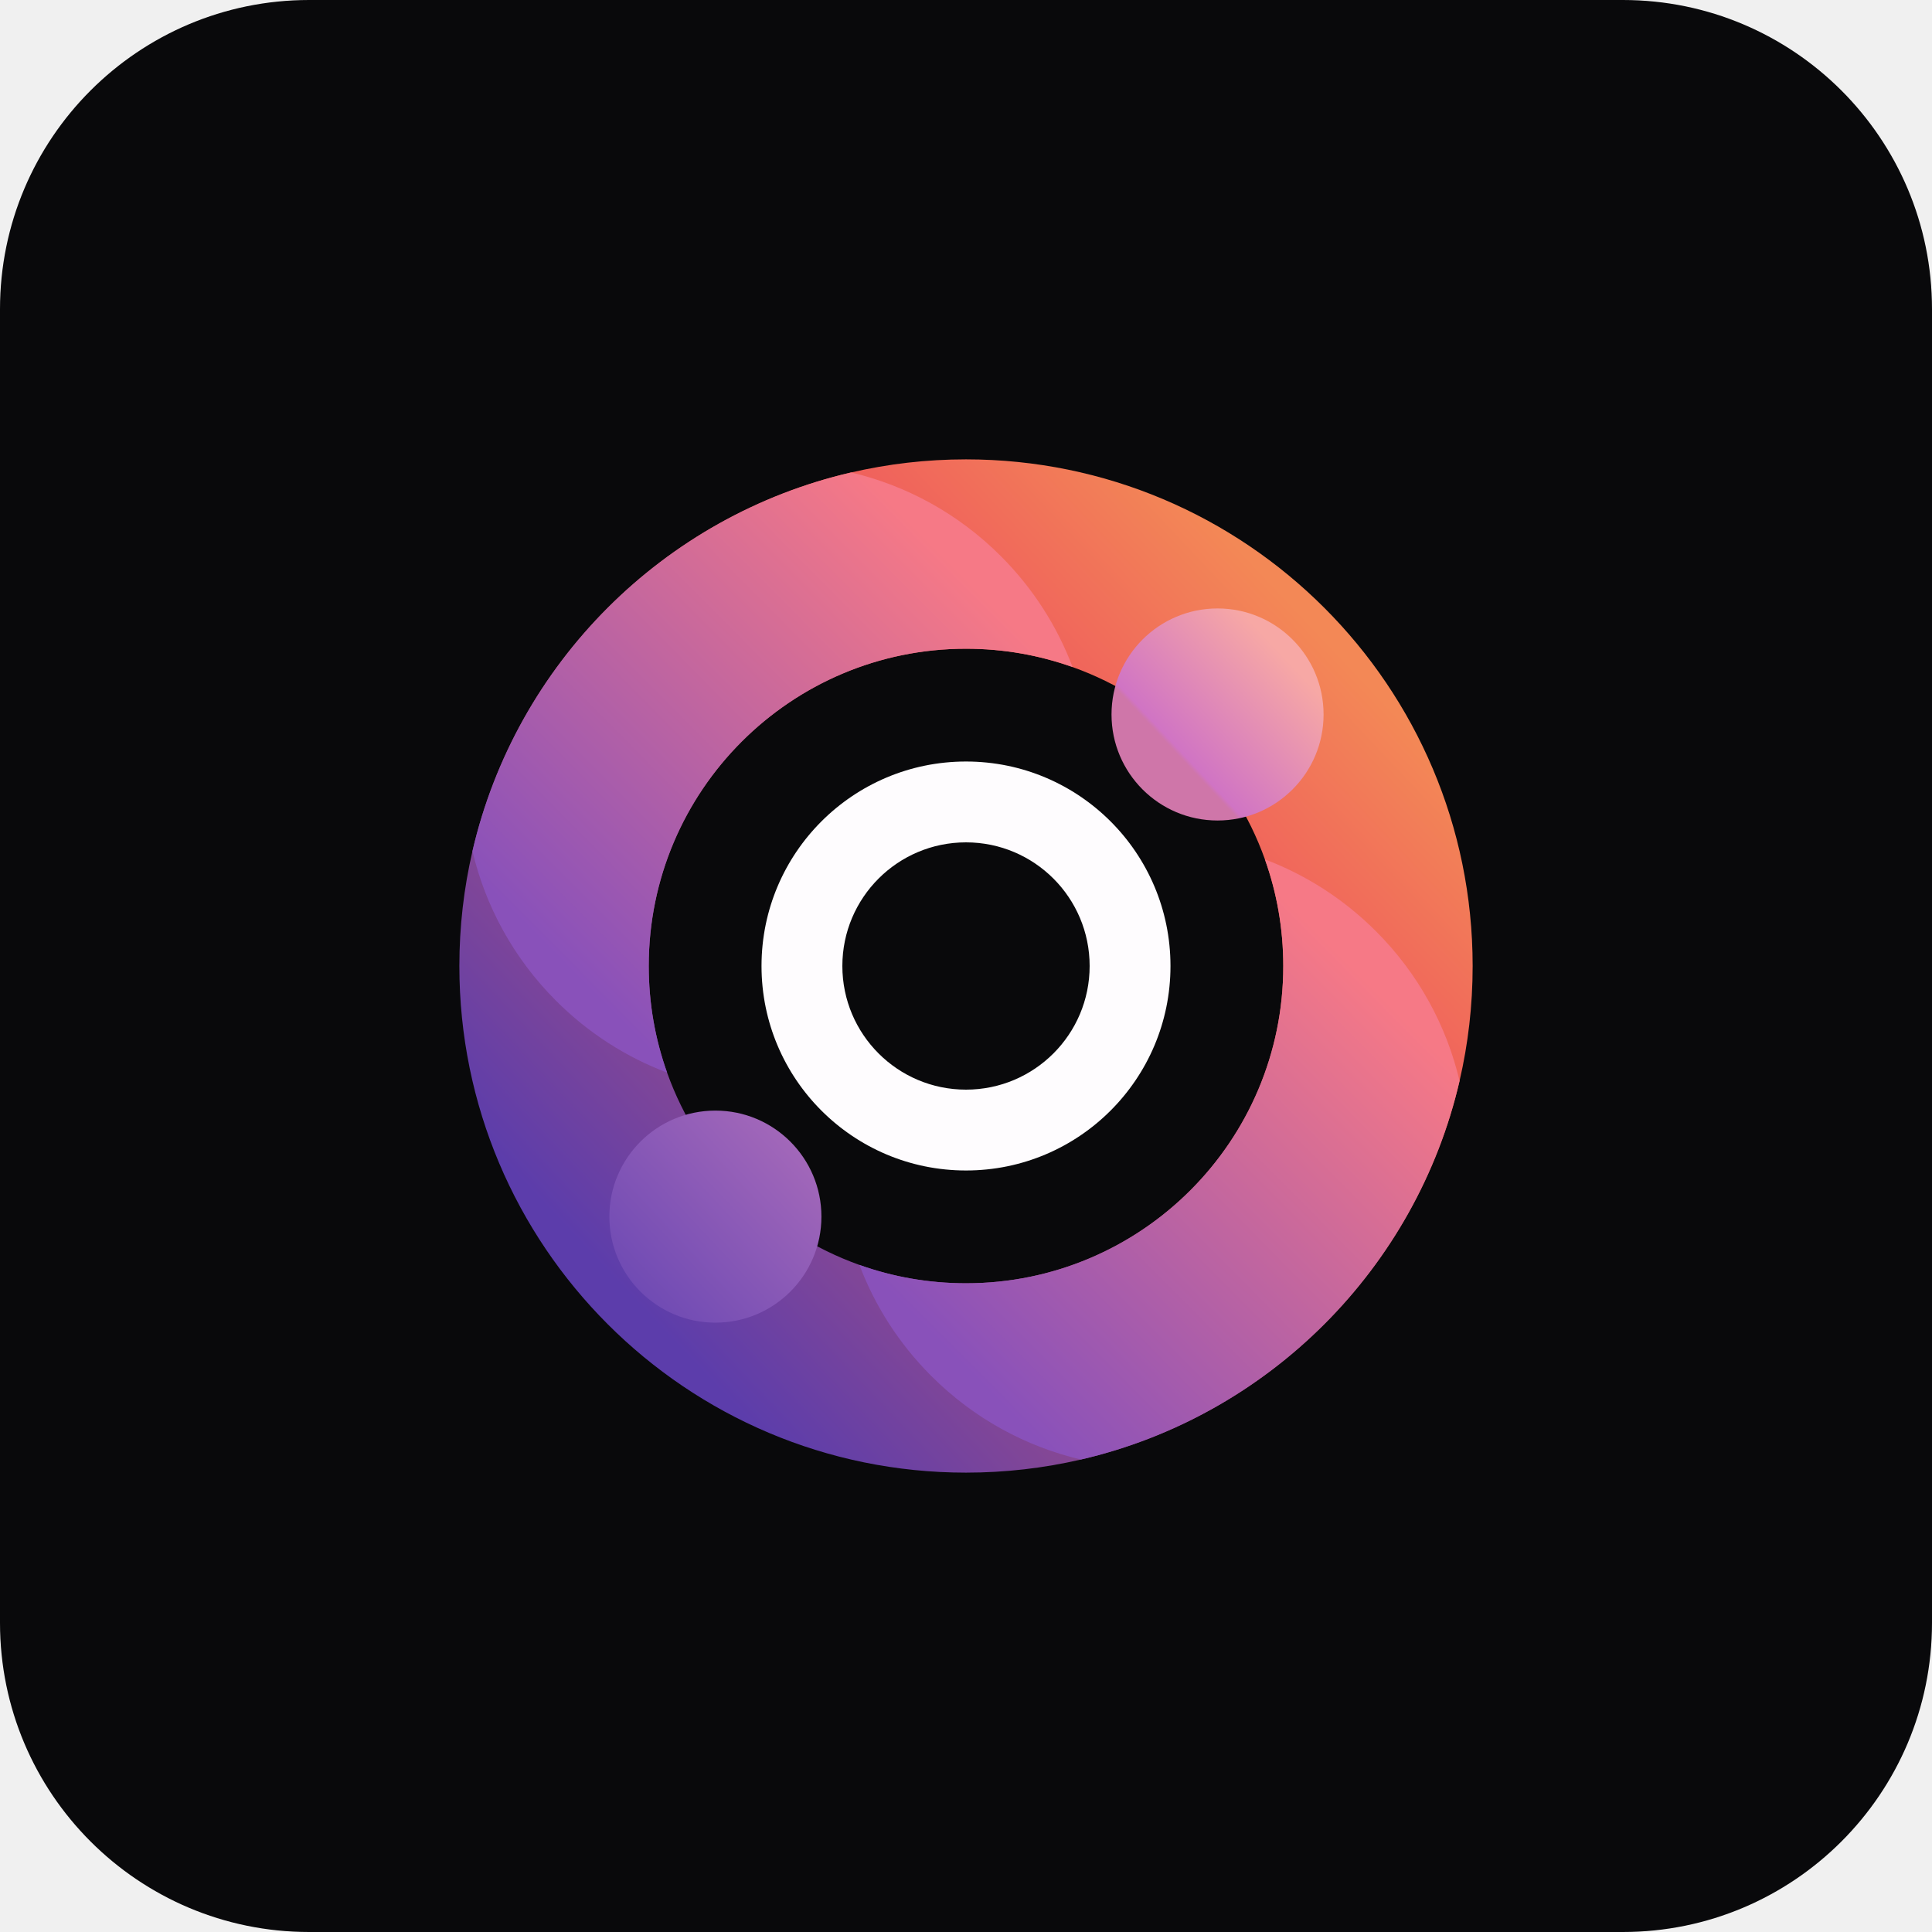
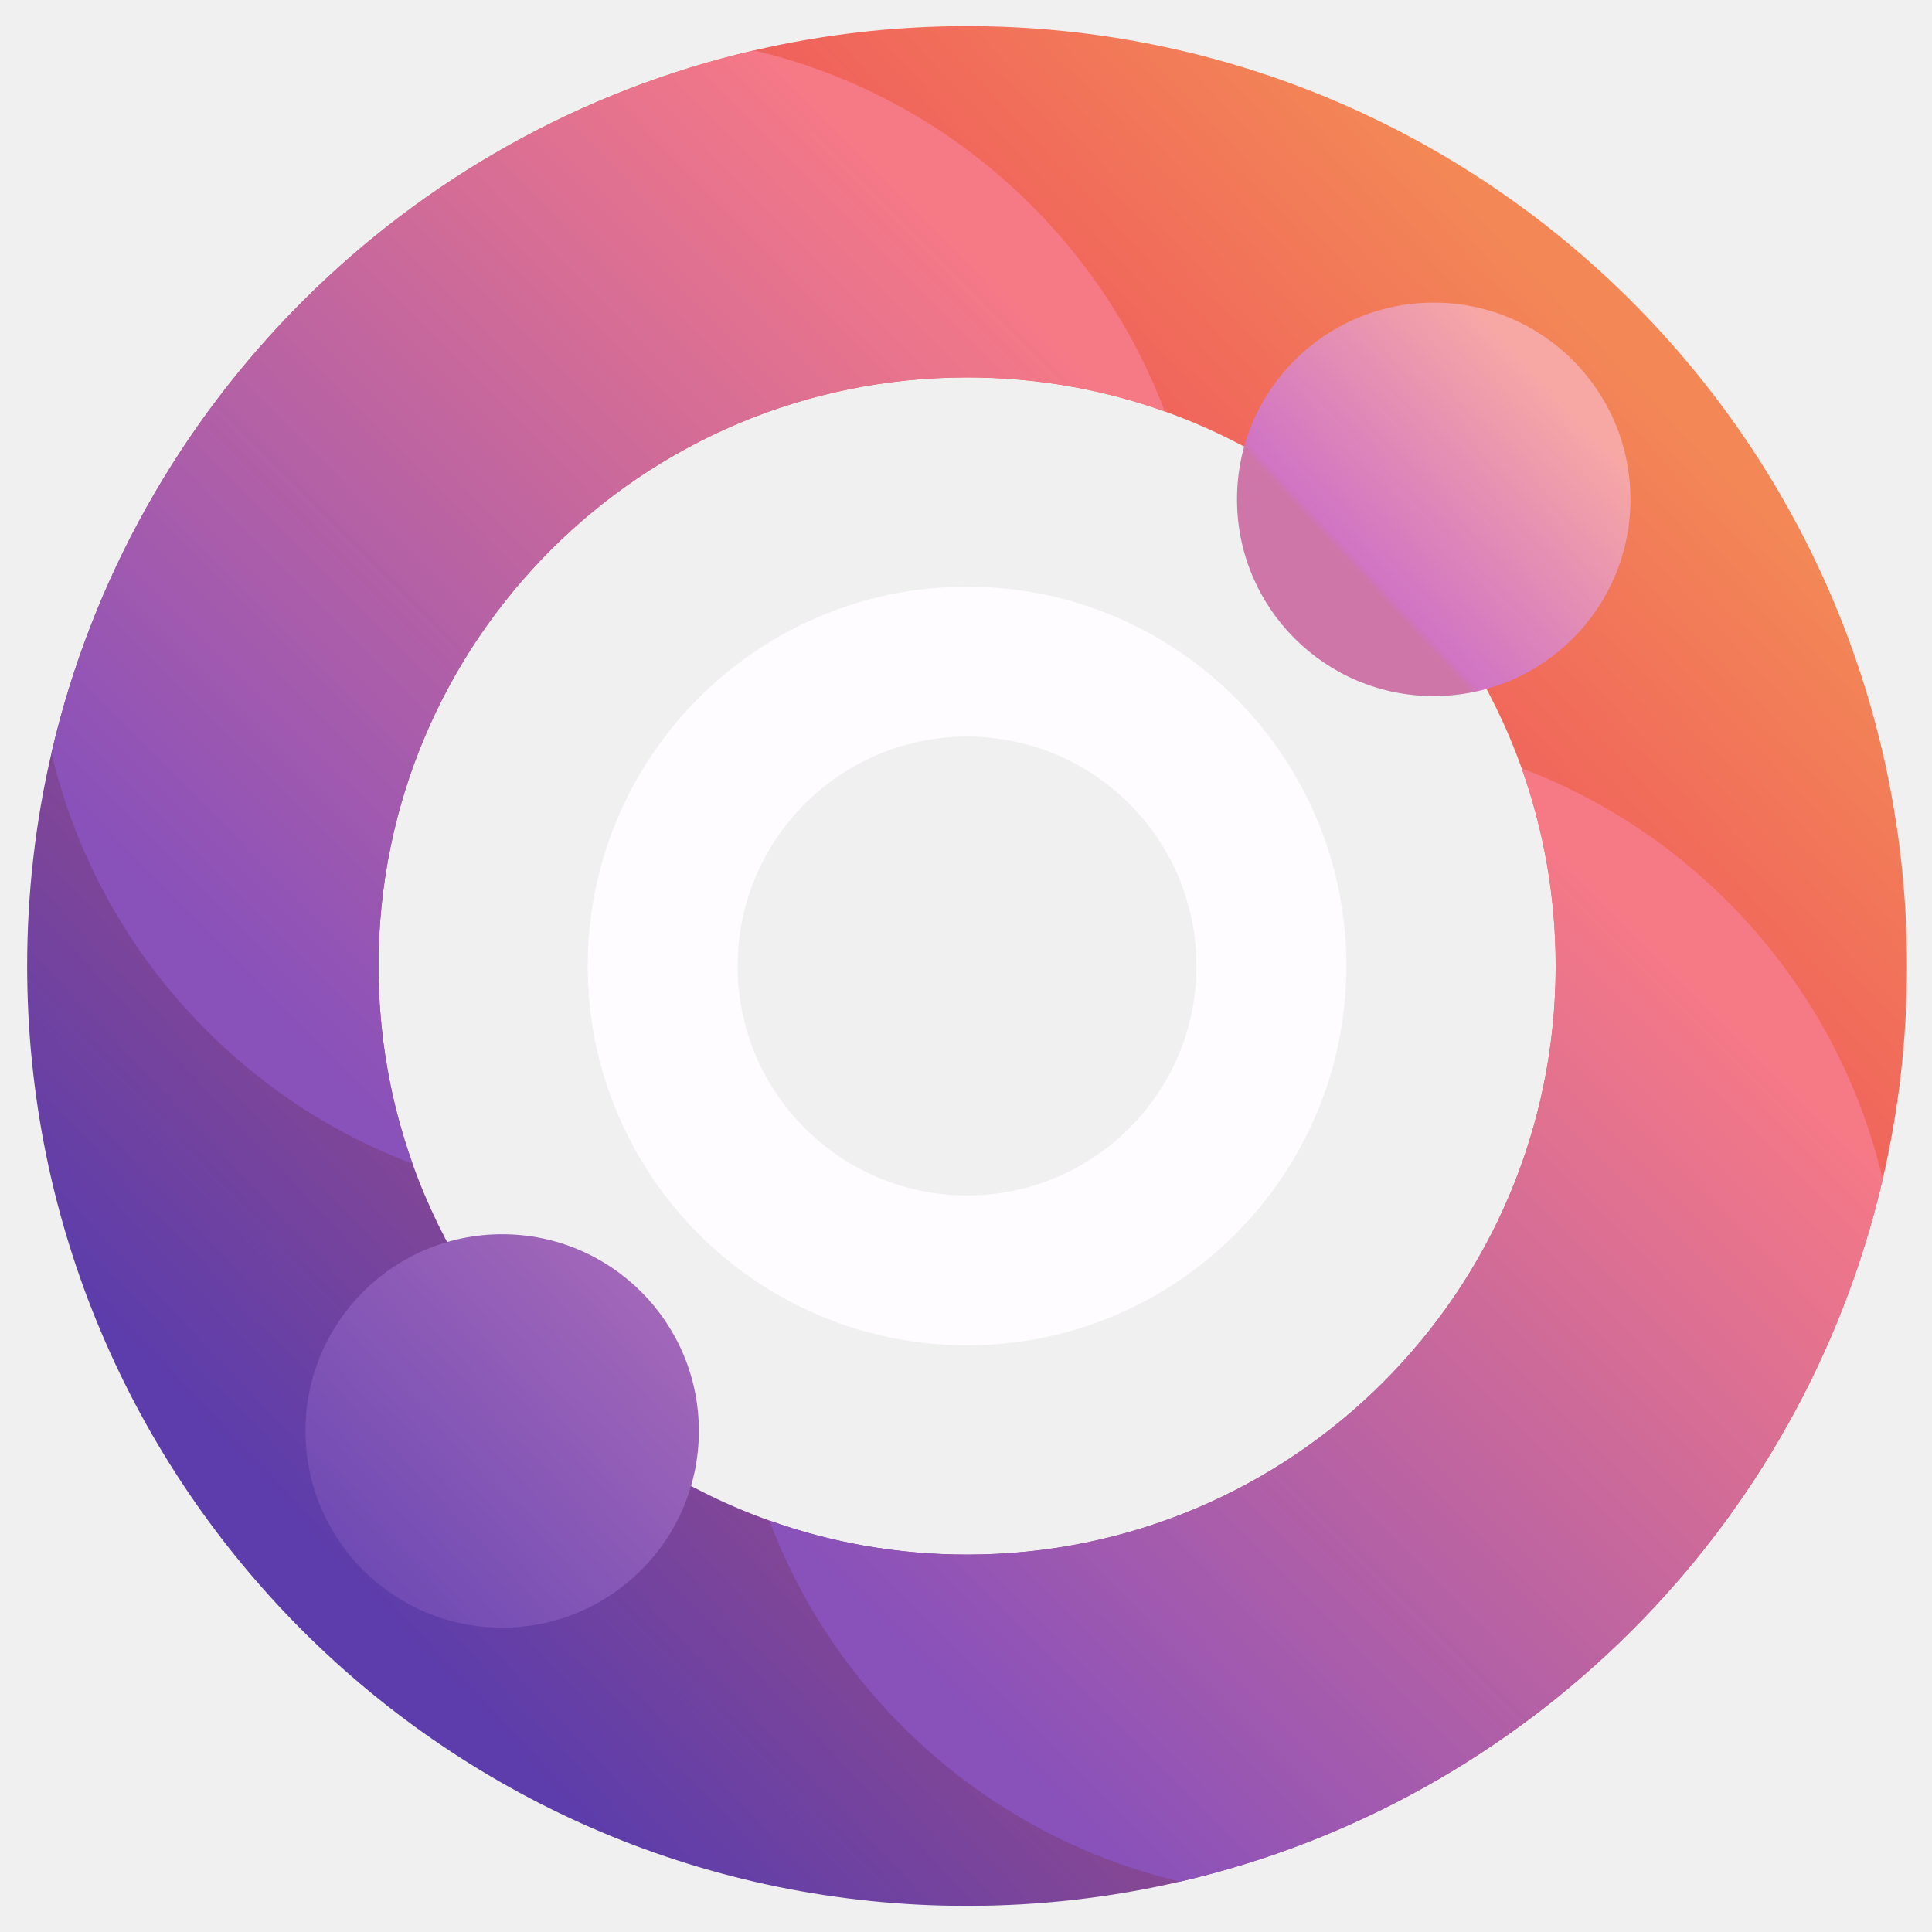
- <svg xmlns="http://www.w3.org/2000/svg" width="400" height="400" viewBox="0 0 400 400" fill="none">
-   <g clip-path="url(#clip0_2001_2145)">
-     <path d="M400 0H0V400H400V0Z" fill="#09090B" />
-     <path d="M200 95.107C191.82 95.107 183.86 96.043 176.222 97.818C137.385 106.816 106.816 137.385 97.818 176.218C96.043 183.86 95.107 191.821 95.107 200C95.107 257.931 142.069 304.893 200 304.893C208.179 304.893 216.14 303.957 223.781 302.182C262.615 293.184 293.184 262.619 302.186 223.789C303.961 216.148 304.897 208.183 304.897 200C304.897 142.069 257.931 95.107 200 95.107ZM200 265.689C192.257 265.689 184.831 264.351 177.935 261.89C159.407 255.282 144.722 240.597 138.114 222.069C135.653 215.173 134.315 207.743 134.315 200C134.315 163.721 163.721 134.311 200 134.311C207.742 134.311 215.169 135.649 222.065 138.11C240.593 144.718 255.282 159.403 261.89 177.931C264.351 184.827 265.689 192.257 265.689 200C265.689 236.279 236.279 265.689 200 265.689Z" fill="url(#paint0_linear_2001_2145)" />
-     <path d="M200 157.664C176.62 157.664 157.664 176.62 157.664 200C157.664 223.38 176.62 242.336 200 242.336C223.38 242.336 242.336 223.38 242.336 200C242.336 176.62 223.384 157.664 200 157.664ZM200 225.599C185.864 225.599 174.401 214.139 174.401 200C174.401 185.861 185.864 174.401 200 174.401C214.136 174.401 225.599 185.861 225.599 200C225.599 214.139 214.139 225.599 200 225.599Z" fill="#FEFCFE" />
-     <path d="M222.065 138.11C215.169 135.649 207.743 134.311 200 134.311C163.721 134.311 134.315 163.721 134.315 200C134.315 207.743 135.653 215.173 138.114 222.069C129.732 218.902 121.872 213.944 115.124 207.197C106.27 198.342 100.501 187.573 97.818 176.218C106.816 137.385 137.385 106.816 176.222 97.818C187.573 100.501 198.342 106.27 207.196 115.124C213.94 121.868 218.898 129.728 222.065 138.11Z" fill="url(#paint1_linear_2001_2145)" />
-     <path d="M302.186 223.789C293.184 262.619 262.615 293.184 223.781 302.182C212.431 299.499 201.662 293.73 192.807 284.876C186.059 278.128 181.102 270.268 177.935 261.89C184.831 264.351 192.257 265.689 200 265.689C236.279 265.689 265.689 236.279 265.689 200C265.689 192.257 264.351 184.827 261.89 177.931C270.268 181.098 278.128 186.056 284.876 192.804C293.73 201.658 299.503 212.435 302.186 223.789Z" fill="url(#paint2_linear_2001_2145)" />
-     <path d="M148.115 273.841C160.239 273.841 170.067 264.013 170.067 251.889C170.067 239.765 160.239 229.937 148.115 229.937C135.991 229.937 126.163 239.765 126.163 251.889C126.163 264.013 135.991 273.841 148.115 273.841Z" fill="url(#paint3_linear_2001_2145)" />
-     <path d="M252.08 169.876C264.204 169.876 274.032 160.048 274.032 147.924C274.032 135.8 264.204 125.972 252.08 125.972C239.956 125.972 230.128 135.8 230.128 147.924C230.128 160.048 239.956 169.876 252.08 169.876Z" fill="url(#paint4_linear_2001_2145)" />
-   </g>
+ <svg xmlns="http://www.w3.org/2000/svg" width="37" height="37" viewBox="0 0 37 37" fill="none">
+   <path d="M18.52 0.5C17.117 0.5 15.751 0.661 14.44 0.965C7.775 2.509 2.53 7.755 0.986 14.419C0.681 15.73 0.52 17.096 0.52 18.5C0.52 28.441 8.579 36.5 18.52 36.5C19.924 36.5 21.29 36.339 22.601 36.035C29.265 34.491 34.511 29.246 36.056 22.582C36.361 21.271 36.521 19.904 36.521 18.5C36.521 8.559 28.462 0.5 18.52 0.5ZM18.52 29.772C17.192 29.772 15.917 29.543 14.734 29.12C11.555 27.987 9.034 25.466 7.901 22.287C7.478 21.104 7.249 19.829 7.249 18.5C7.249 12.274 12.295 7.228 18.52 7.228C19.849 7.228 21.123 7.457 22.307 7.88C25.486 9.013 28.007 11.534 29.141 14.713C29.563 15.896 29.793 17.171 29.793 18.5C29.793 24.726 24.746 29.772 18.52 29.772Z" fill="url(#paint0_linear_84_235)" />
+   <path d="M18.52 11.235C14.508 11.235 11.255 14.488 11.255 18.5C11.255 22.512 14.508 25.765 18.52 25.765C22.532 25.765 25.785 22.512 25.785 18.5C25.785 14.488 22.533 11.235 18.52 11.235ZM18.52 22.893C16.095 22.893 14.127 20.926 14.127 18.5C14.127 16.074 16.095 14.107 18.52 14.107C20.946 14.107 22.913 16.074 22.913 18.5C22.913 20.926 20.947 22.893 18.52 22.893Z" fill="#FEFCFE" />
+   <path d="M22.307 7.88C21.123 7.457 19.849 7.228 18.52 7.228C12.295 7.228 7.249 12.275 7.249 18.5C7.249 19.829 7.478 21.104 7.901 22.287C6.462 21.744 5.113 20.893 3.956 19.735C2.436 18.216 1.446 16.368 0.986 14.419C2.53 7.755 7.775 2.51 14.44 0.965C16.388 1.426 18.236 2.416 19.755 3.935C20.913 5.093 21.763 6.441 22.307 7.88Z" fill="url(#paint1_linear_84_235)" />
+   <path d="M36.056 22.582C34.511 29.246 29.265 34.491 22.601 36.035C20.654 35.574 18.806 34.584 17.286 33.065C16.128 31.907 15.277 30.558 14.734 29.12C15.917 29.543 17.192 29.773 18.52 29.773C24.746 29.773 29.793 24.726 29.793 18.5C29.793 17.171 29.563 15.896 29.141 14.713C30.579 15.256 31.927 16.107 33.085 17.265C34.605 18.785 35.595 20.634 36.056 22.582Z" fill="url(#paint2_linear_84_235)" />
+   <path d="M9.617 31.171C11.697 31.171 13.384 29.485 13.384 27.404C13.384 25.324 11.697 23.637 9.617 23.637C7.536 23.637 5.85 25.324 5.85 27.404C5.85 29.485 7.536 31.171 9.617 31.171Z" fill="url(#paint3_linear_84_235)" />
+   <path d="M27.457 13.331C29.538 13.331 31.225 11.644 31.225 9.563C31.225 7.483 29.538 5.796 27.457 5.796C25.377 5.796 23.69 7.483 23.69 9.563C23.69 11.644 25.377 13.331 27.457 13.331Z" fill="url(#paint4_linear_84_235)" />
  <defs>
-     <linearGradient id="paint0_linear_2001_2145" x1="273.166" y1="130.863" x2="129.112" y2="266.988" gradientUnits="userSpaceOnUse">
+     <linearGradient id="paint0_linear_84_235" x1="31.076" y1="6.636" x2="6.356" y2="29.995" gradientUnits="userSpaceOnUse">
      <stop stop-color="#F38856" />
      <stop offset="0.23" stop-color="#F0625C" />
      <stop offset="1" stop-color="#5C3DAB" />
    </linearGradient>
-     <linearGradient id="paint1_linear_2001_2145" x1="193.361" y1="112.889" x2="111.423" y2="194.387" gradientUnits="userSpaceOnUse">
+     <linearGradient id="paint1_linear_84_235" x1="17.381" y1="3.552" x2="3.32" y2="17.537" gradientUnits="userSpaceOnUse">
      <stop stop-color="#F67986" />
      <stop offset="1" stop-color="#8951BA" />
    </linearGradient>
-     <linearGradient id="paint2_linear_2001_2145" x1="287.075" y1="207.107" x2="205.137" y2="288.608" gradientUnits="userSpaceOnUse">
+     <linearGradient id="paint2_linear_84_235" x1="33.463" y1="19.72" x2="19.402" y2="33.706" gradientUnits="userSpaceOnUse">
      <stop stop-color="#F67986" />
      <stop offset="1" stop-color="#8951BA" />
    </linearGradient>
-     <linearGradient id="paint3_linear_2001_2145" x1="164.142" y1="236.891" x2="132.084" y2="266.886" gradientUnits="userSpaceOnUse">
+     <linearGradient id="paint3_linear_84_235" x1="12.367" y1="24.831" x2="6.866" y2="29.978" gradientUnits="userSpaceOnUse">
      <stop stop-color="#A267B9" />
      <stop offset="1" stop-color="#704BB4" />
    </linearGradient>
-     <linearGradient id="paint4_linear_2001_2145" x1="265.424" y1="135.434" x2="243.538" y2="155.916" gradientUnits="userSpaceOnUse">
+     <linearGradient id="paint4_linear_84_235" x1="29.747" y1="7.42" x2="25.992" y2="10.935" gradientUnits="userSpaceOnUse">
      <stop stop-color="#F7A8A5" />
      <stop offset="0.97" stop-color="#D074C4" />
      <stop offset="1" stop-color="#CF76A9" />
    </linearGradient>
-     <clipPath id="clip0_2001_2145">
-       <rect width="400" height="400" rx="64" fill="white" />
-     </clipPath>
  </defs>
</svg>
